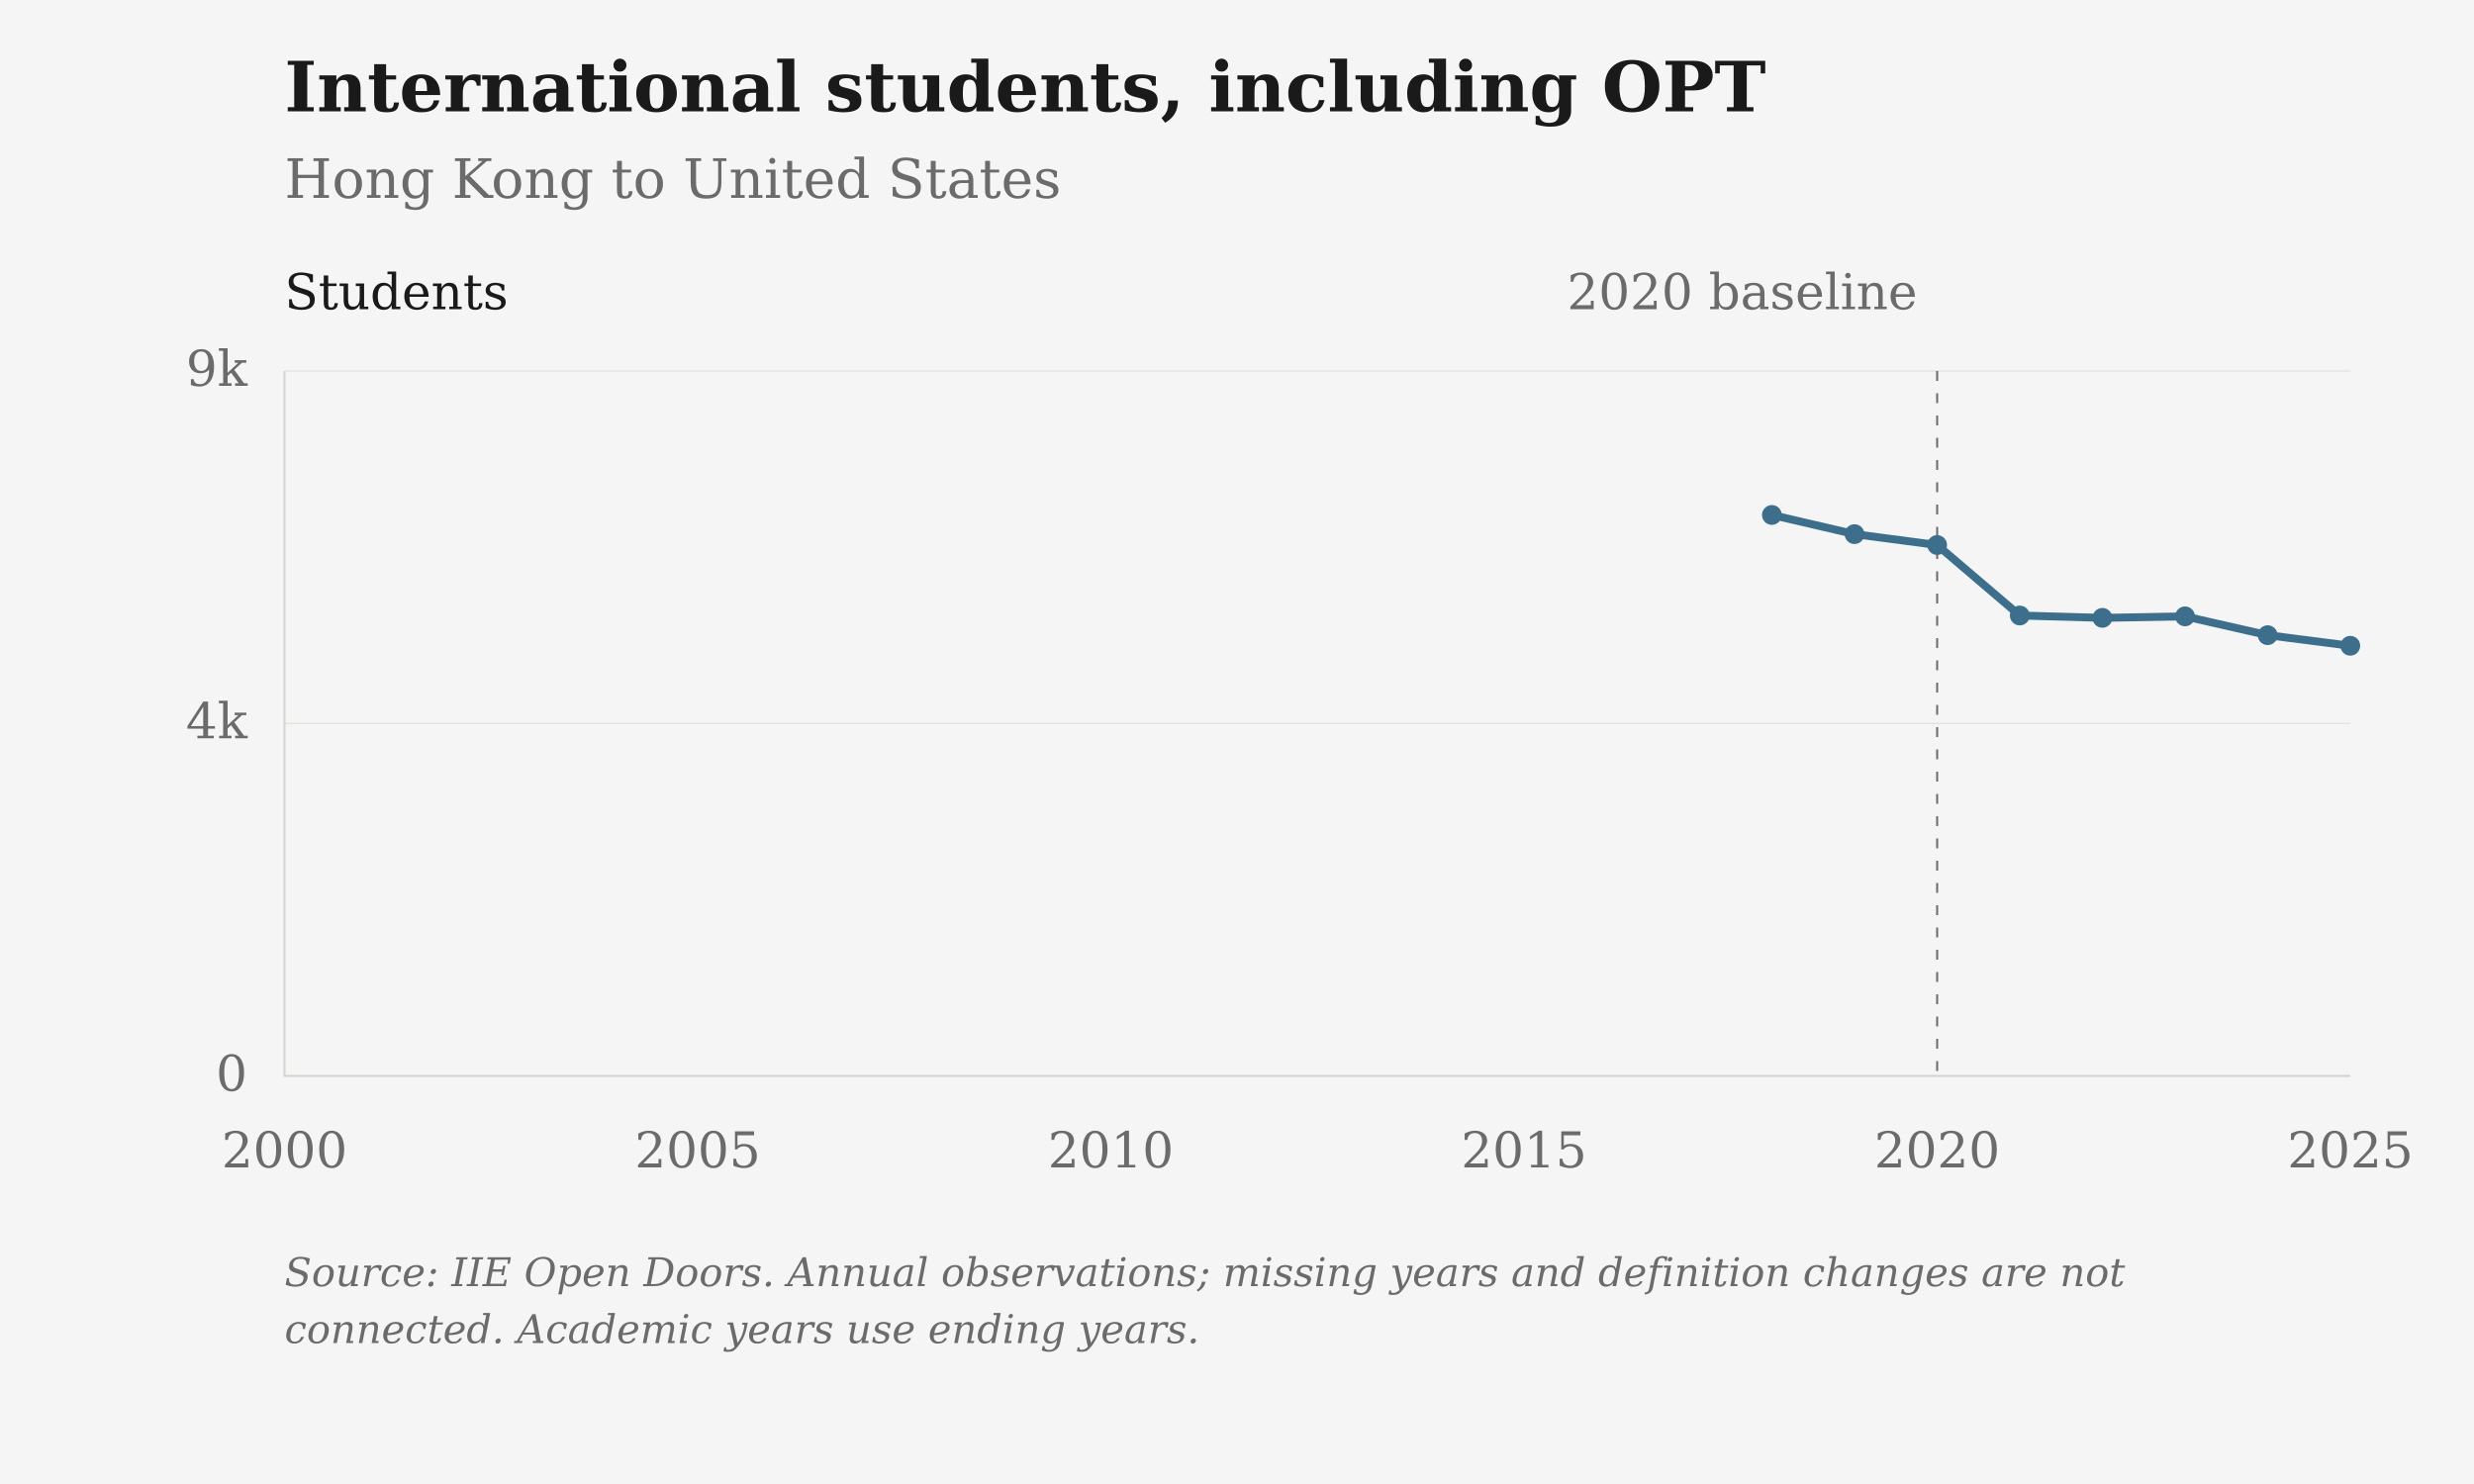
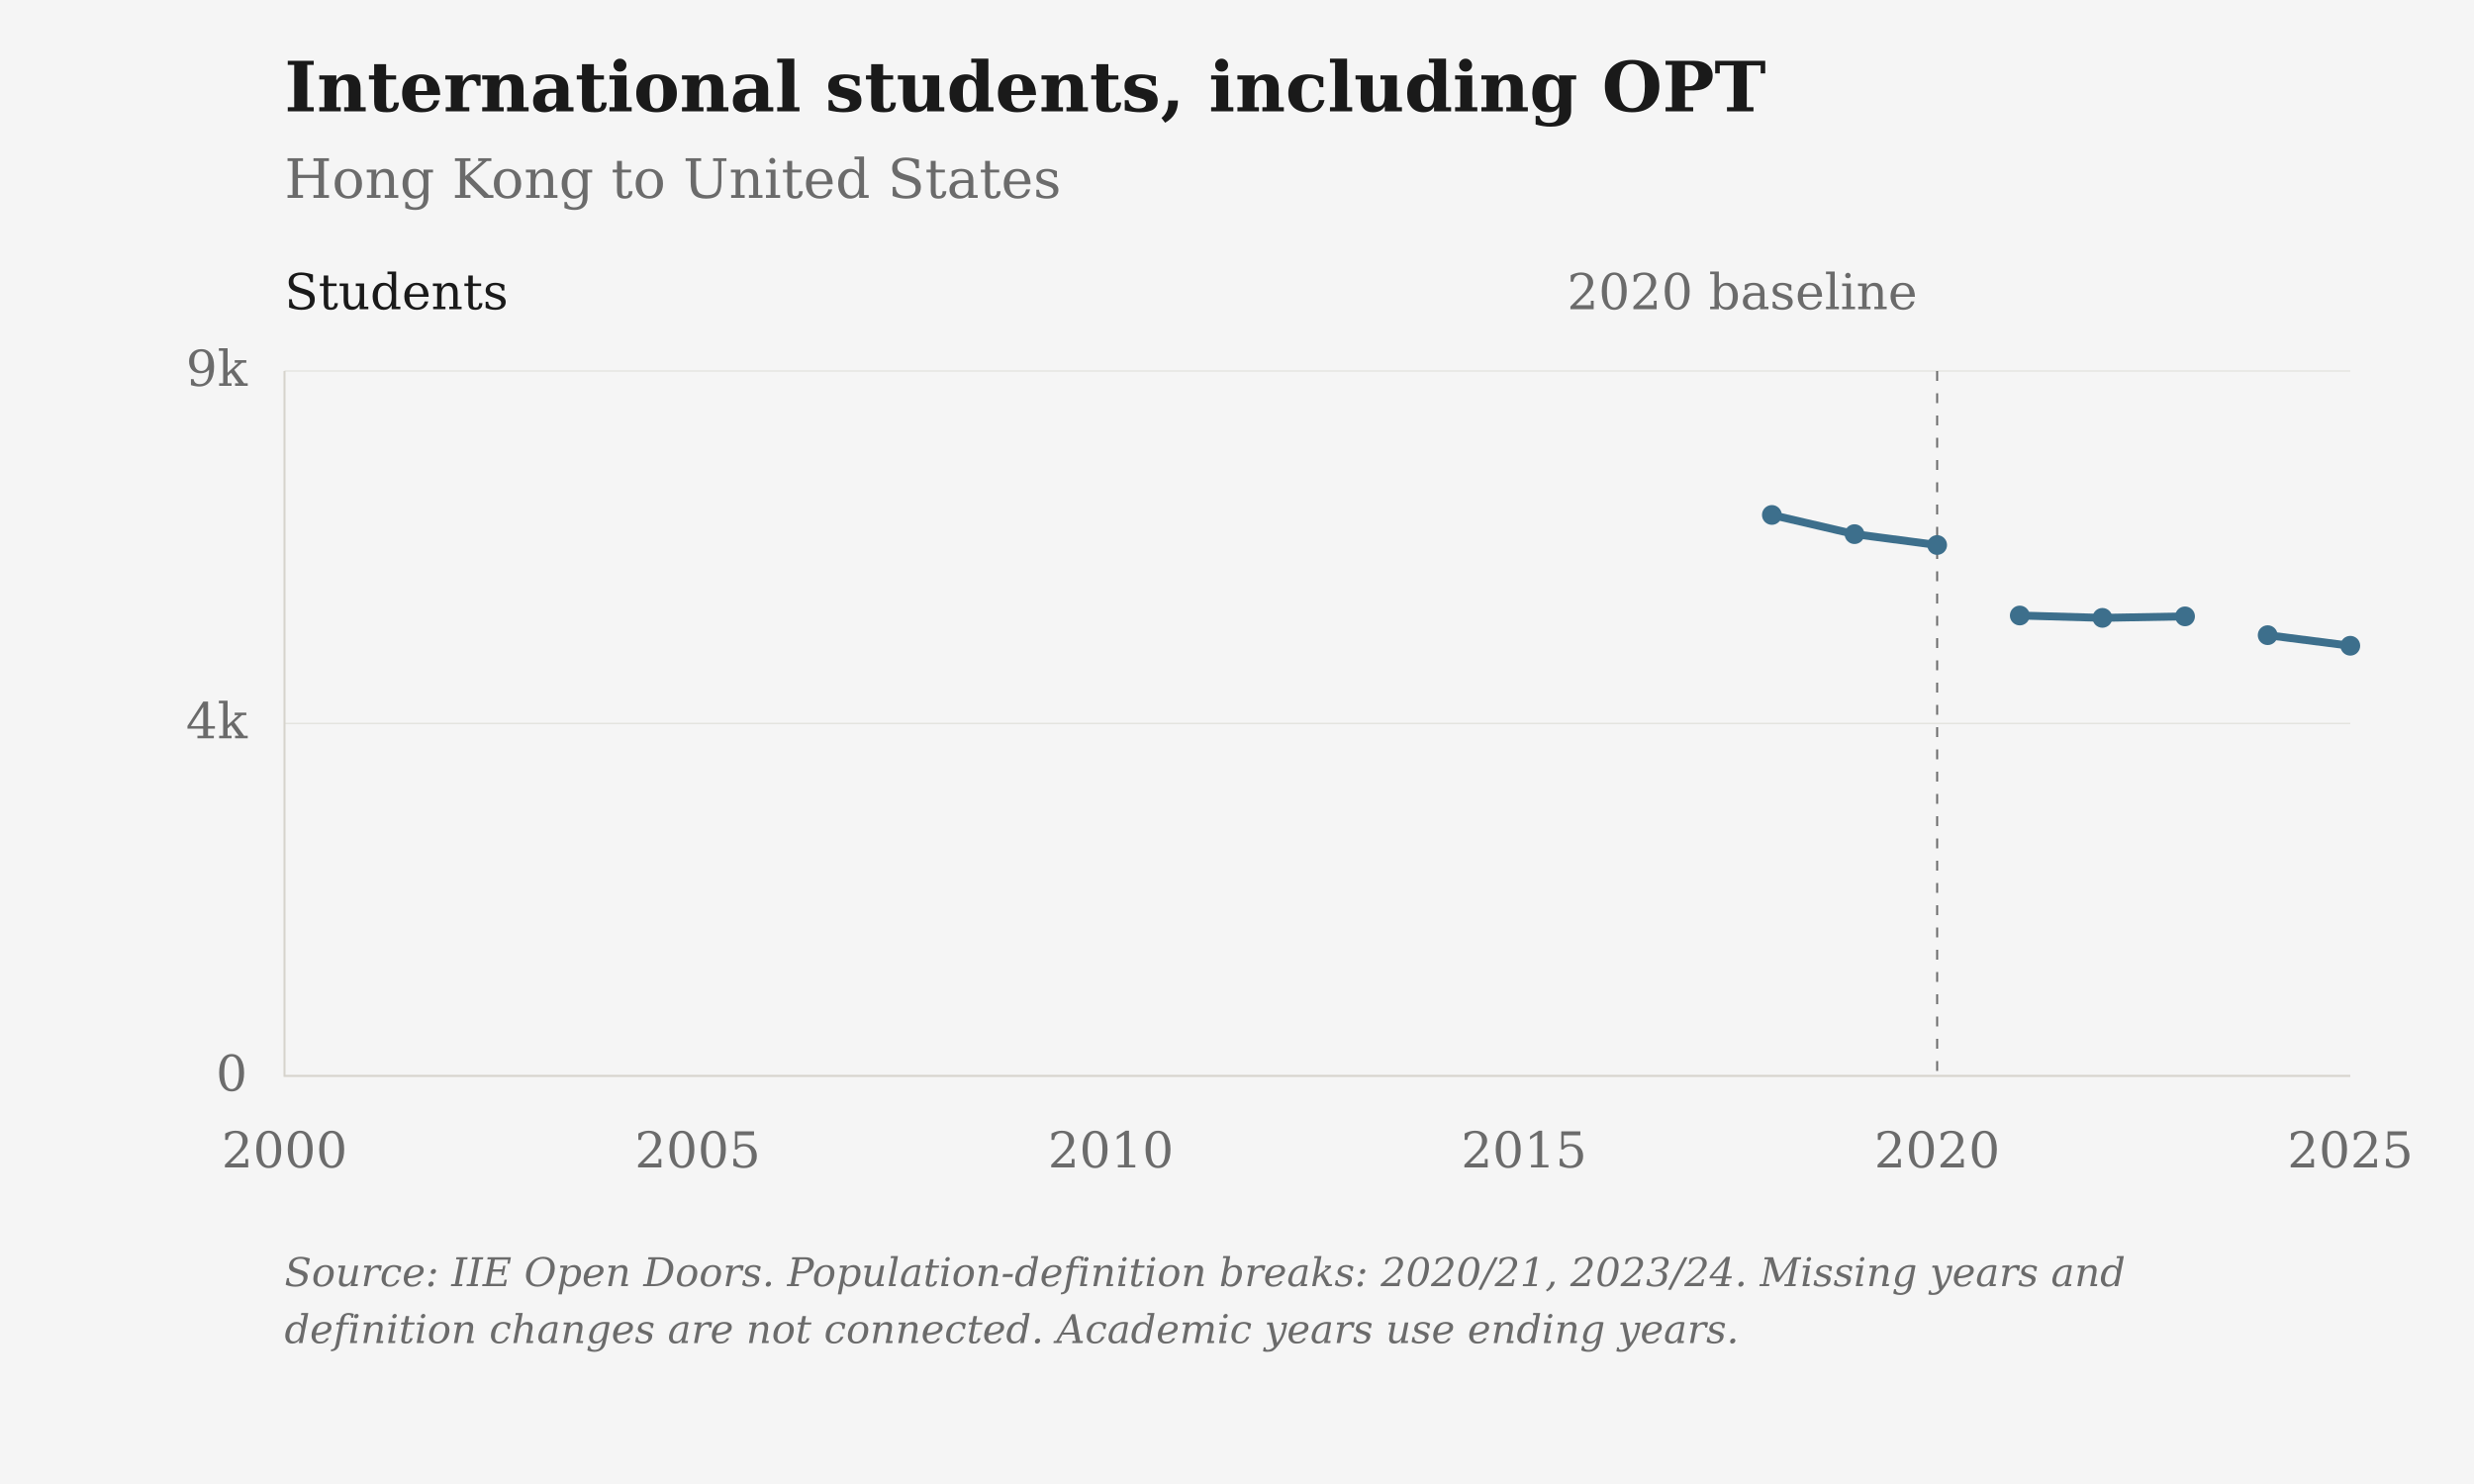
<svg xmlns="http://www.w3.org/2000/svg" viewBox="0 0 1000 600" role="img" aria-label="International students, including OPT: Hong Kong to United States">
  <rect class="chart-background" width="1000" height="600" fill="#F5F5F5" />
  <g font-family="DejaVu Serif, Georgia, 'Times New Roman', serif" font-size="20" fill="#6B6B6B">
    <text x="115" y="45" font-size="28" font-weight="bold" fill="#1A1A1A">International students, including OPT</text>
    <text x="115" y="80" font-size="22">Hong Kong to United States</text>
    <path d="M115 435.00H950" stroke="#D6D3CC" stroke-opacity="0.6" stroke-width="0.5" />
    <text x="100" y="441.00" text-anchor="end">0</text>
    <path d="M115 292.50H950" stroke="#D6D3CC" stroke-opacity="0.6" stroke-width="0.5" />
    <text x="100" y="298.50" text-anchor="end">4k</text>
    <path d="M115 150.00H950" stroke="#D6D3CC" stroke-opacity="0.6" stroke-width="0.5" />
    <text x="100" y="156.00" text-anchor="end">9k</text>
    <text x="115.00" y="472" text-anchor="middle">2000</text>
    <text x="282.00" y="472" text-anchor="middle">2005</text>
    <text x="449.00" y="472" text-anchor="middle">2010</text>
    <text x="616.00" y="472" text-anchor="middle">2015</text>
    <text x="783.00" y="472" text-anchor="middle">2020</text>
    <text x="950.00" y="472" text-anchor="middle">2025</text>
    <path d="M115 150V435H950" stroke="#D6D3CC" stroke-width="0.8" fill="none" />
    <path d="M783.00 150V435" stroke="#6B6B6B" stroke-width="0.8" stroke-dasharray="4 5" />
    <text x="775.00" y="125" text-anchor="end">2020 baseline</text>
    <text x="115" y="125" fill="#1A1A1A">Students</text>
-     <path class="data-line" d="M716.20,208.20 L749.60,215.96 L783.00,220.36 L816.40,248.86 L849.80,249.81 L883.20,249.21 L916.60,256.81 L950.00,261.09" fill="none" stroke="#3D6F8C" stroke-width="3.2" stroke-linejoin="round" />
+     <path class="data-line" d="M716.20,208.20 L749.60,215.96 L783.00,220.36 M816.40,248.86 L849.80,249.81 L883.20,249.21 M916.60,256.81 L950.00,261.09" fill="none" stroke="#3D6F8C" stroke-width="3.2" stroke-linejoin="round" />
    <circle cx="716.20" cy="208.20" r="4" fill="#3D6F8C" />
    <circle cx="749.60" cy="215.96" r="4" fill="#3D6F8C" />
    <circle cx="783.00" cy="220.36" r="4" fill="#3D6F8C" />
    <circle cx="816.40" cy="248.86" r="4" fill="#3D6F8C" />
    <circle cx="849.80" cy="249.81" r="4" fill="#3D6F8C" />
    <circle cx="883.20" cy="249.21" r="4" fill="#3D6F8C" />
    <circle cx="916.60" cy="256.81" r="4" fill="#3D6F8C" />
    <circle cx="950.00" cy="261.09" r="4" fill="#3D6F8C" />
-     <text class="figure-source" x="115" y="520" font-size="16" font-style="italic">Source: IIE Open Doors. Annual observations; missing years and definition changes are not</text>
-     <text class="figure-source" x="115" y="543" font-size="16" font-style="italic">connected. Academic years use ending years.</text>
+     <text class="figure-source" x="115" y="520" font-size="16" font-style="italic">Source: IIE Open Doors. Population-definition breaks: 2020/21, 2023/24. Missing years and</text>
+     <text class="figure-source" x="115" y="543" font-size="16" font-style="italic">definition changes are not connected. Academic years use ending years.</text>
  </g>
</svg>
